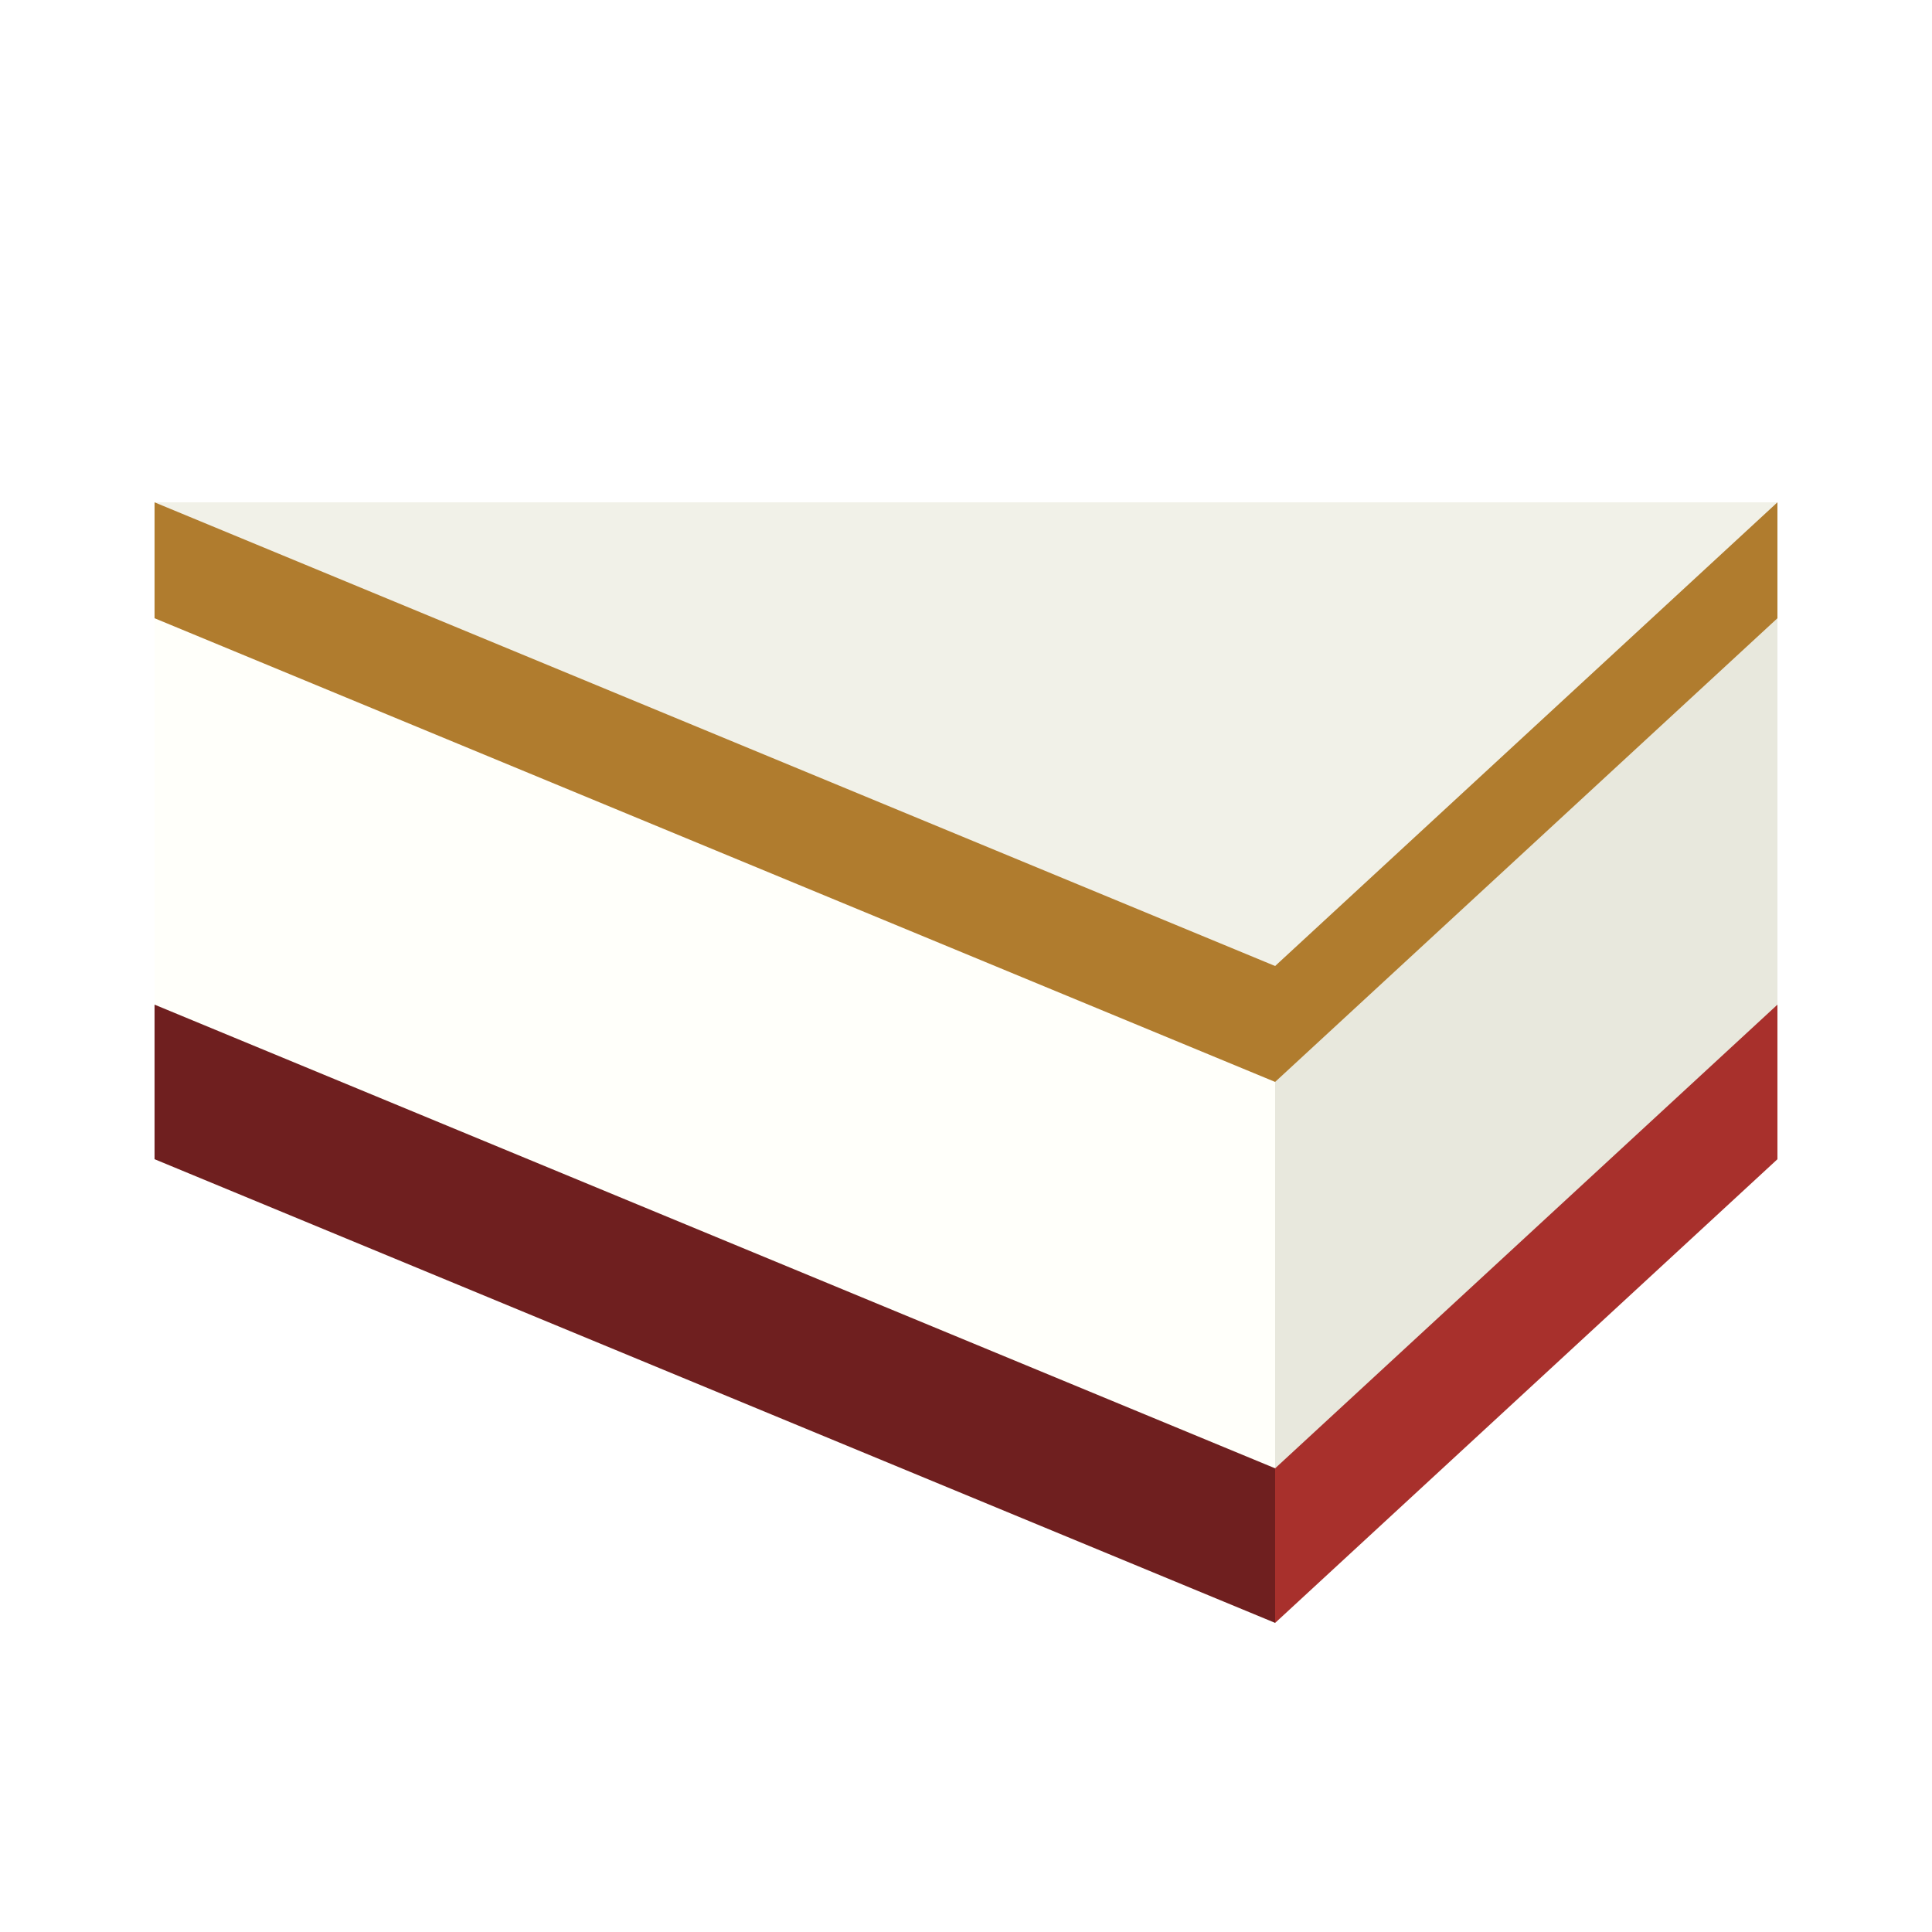
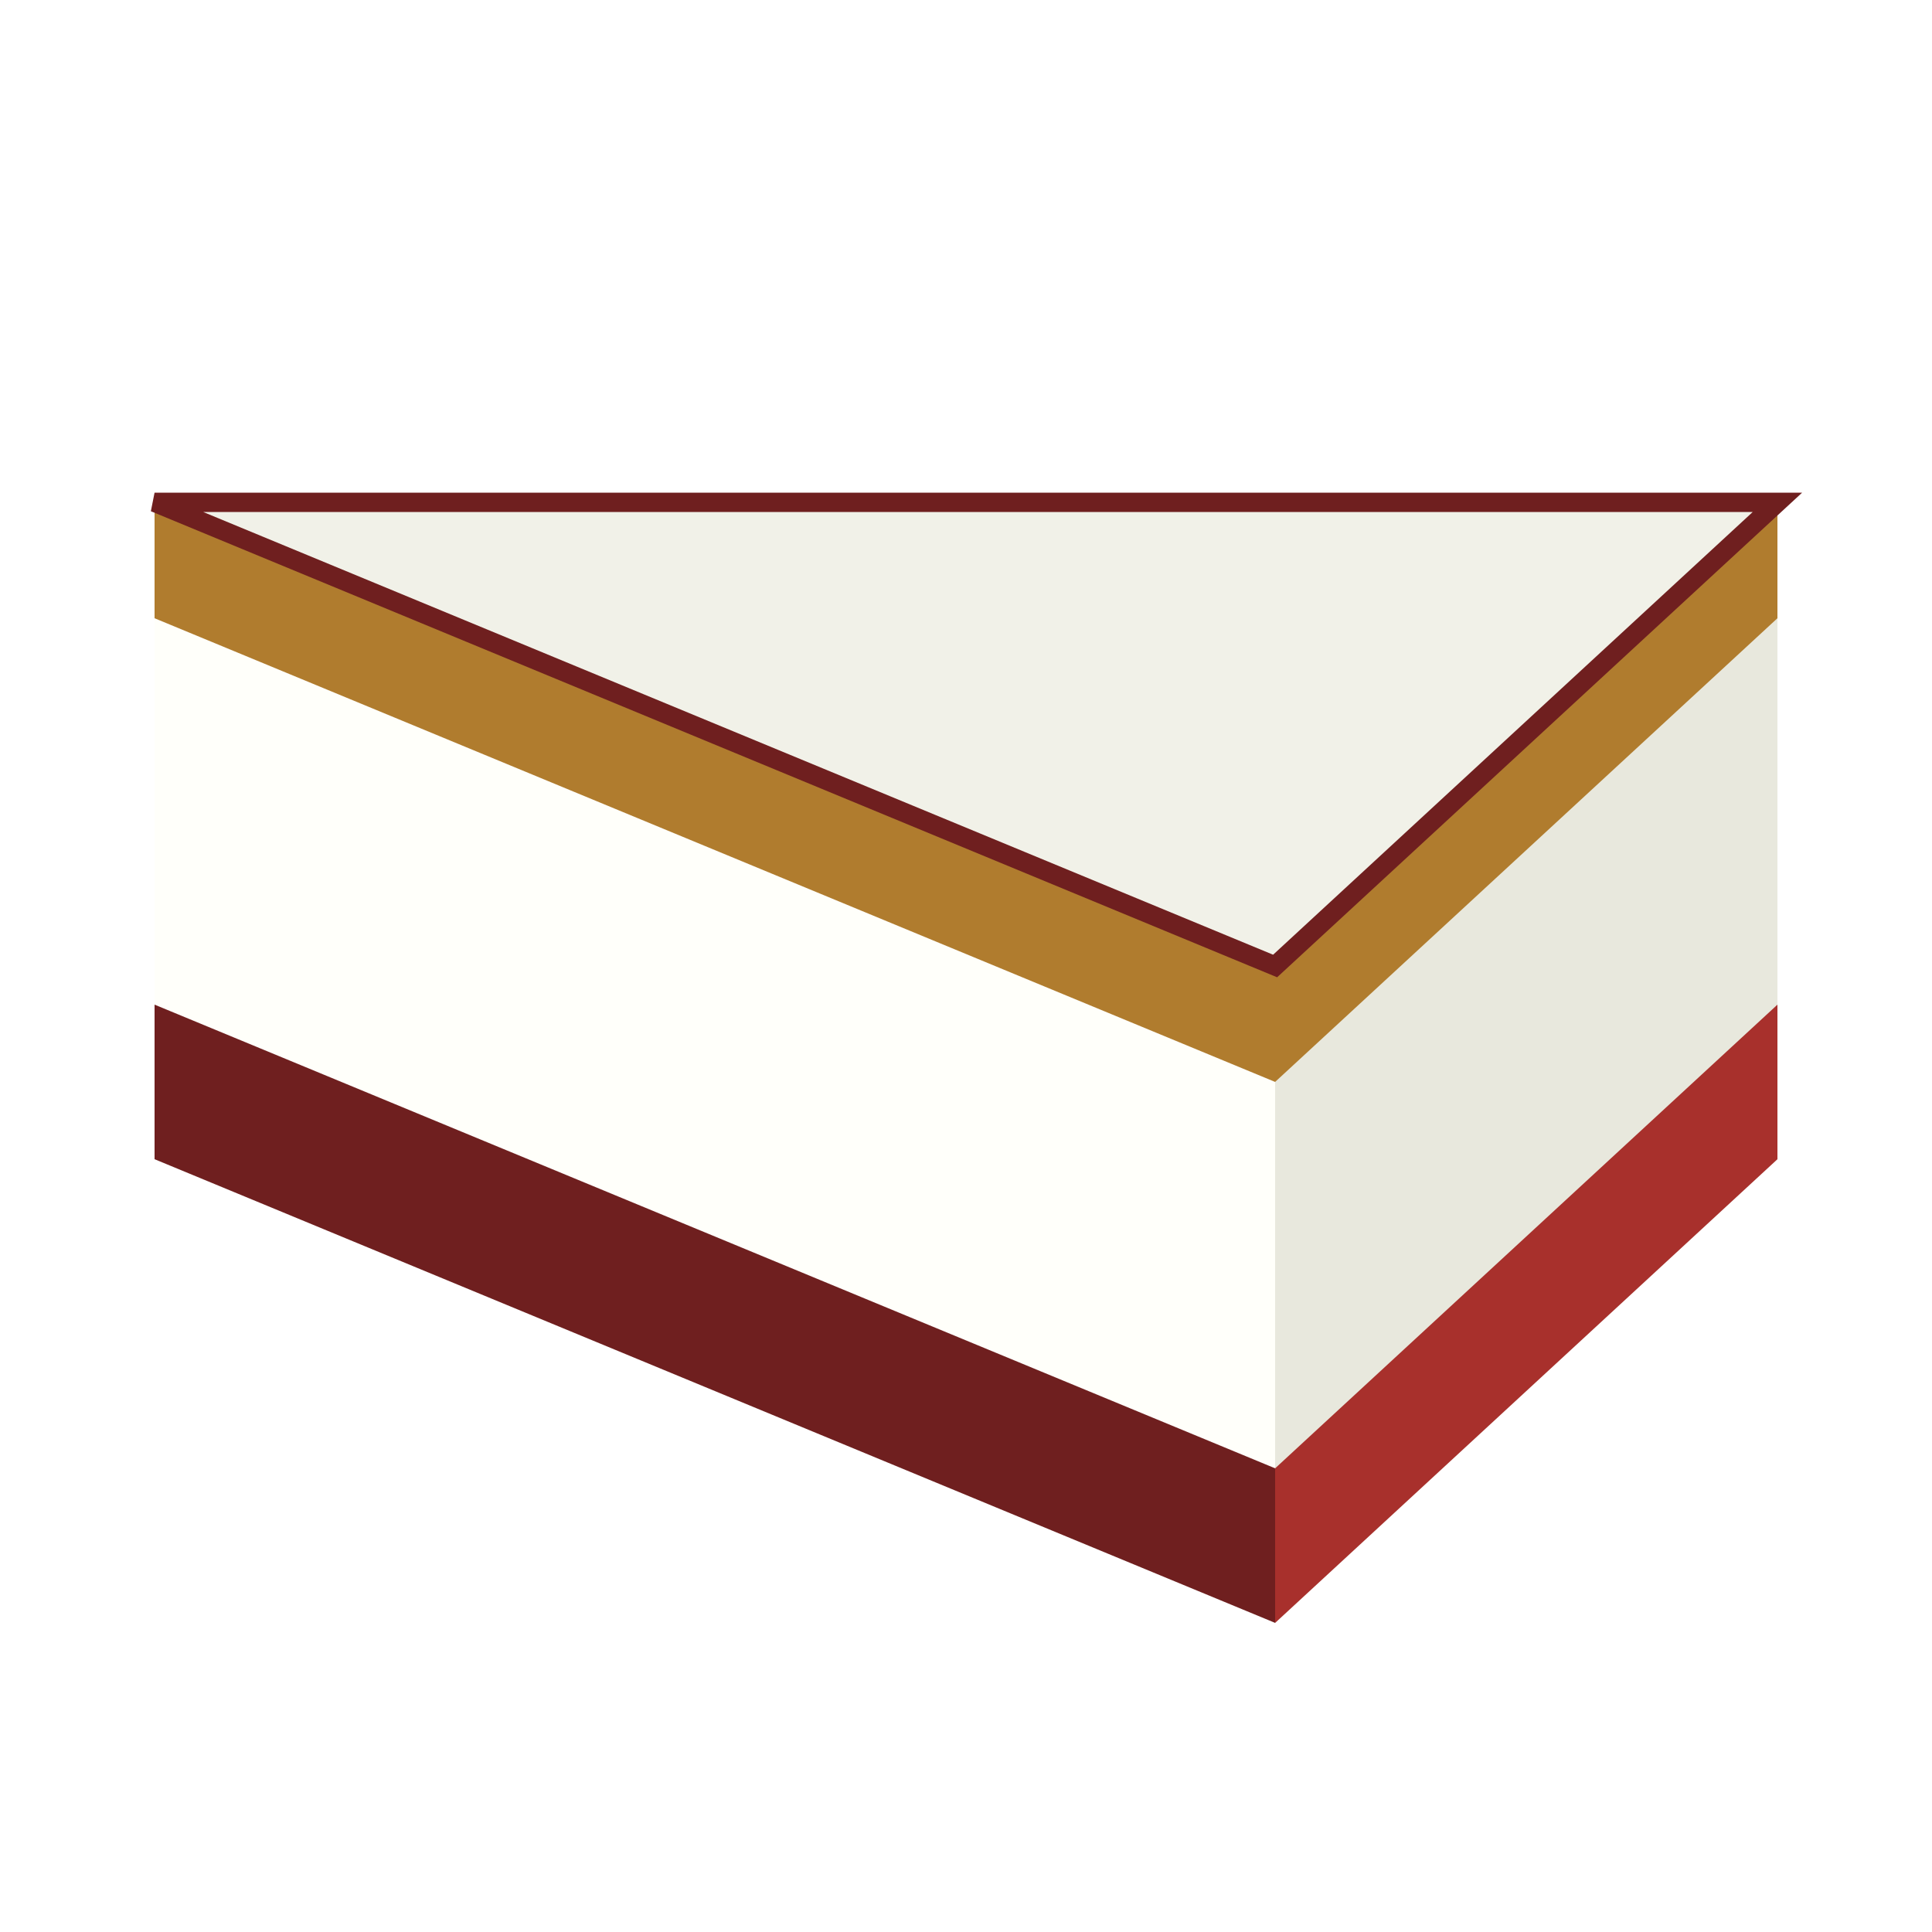
<svg xmlns="http://www.w3.org/2000/svg" viewBox="0 0 100 100" shape-rendering="geometricPrecision">
  <polygon points="8,26 66,50 66,84 8,60" fill="#fffffa" />
  <polygon points="66,50 92,26 92,60 66,84" fill="#e8e8dd" />
  <polygon points="8,26 92,26 66,50" fill="#f1f1e8" />
  <polygon points="8,26 66,50 66,56 8,32" fill="#b07c2e" />
  <polygon points="66,50 92,26 92,32 66,56" fill="#b07c2e" />
  <polygon points="8,52 66,76 66,84 8,60" fill="#6f1f1f" />
  <polygon points="66,76 92,52 92,60 66,84" fill="#a8302c" />
+   <polygon points="8,26 92,26 66,50" fill="none" stroke="#6f1f1f" stroke-width="1" vector-effect="non-scaling-stroke" stroke-linejoin="miter" />
</svg>
